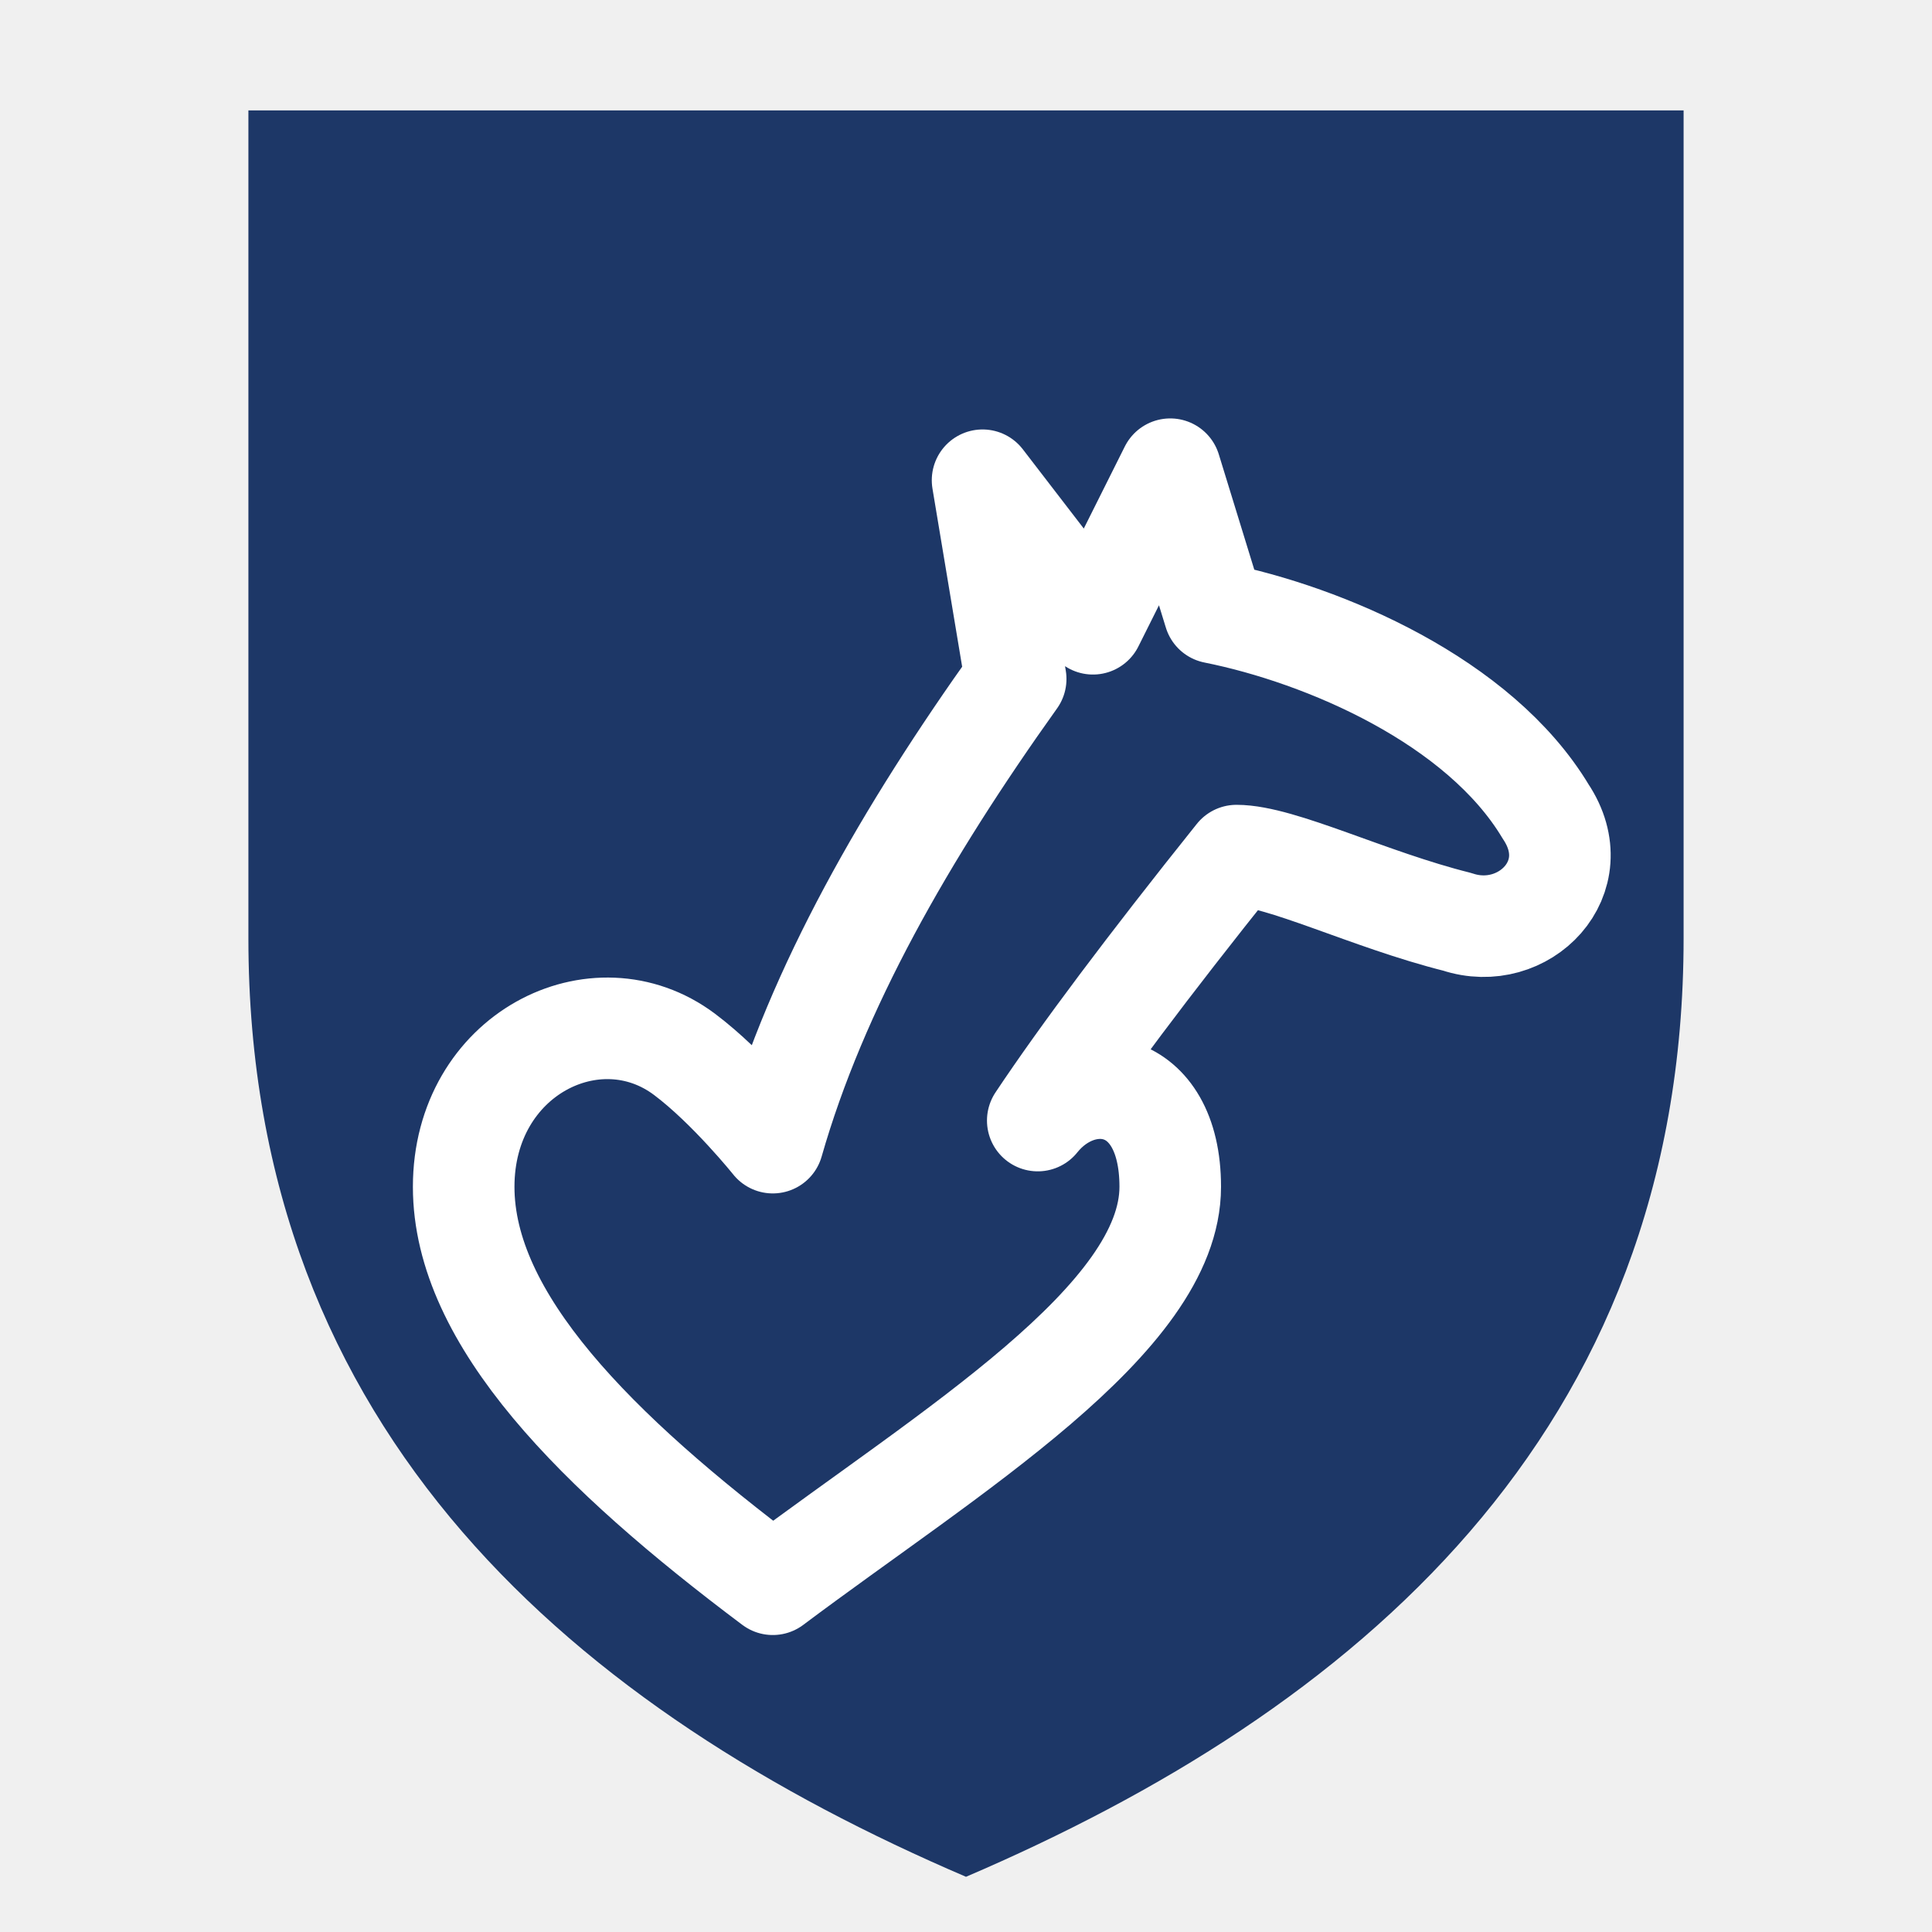
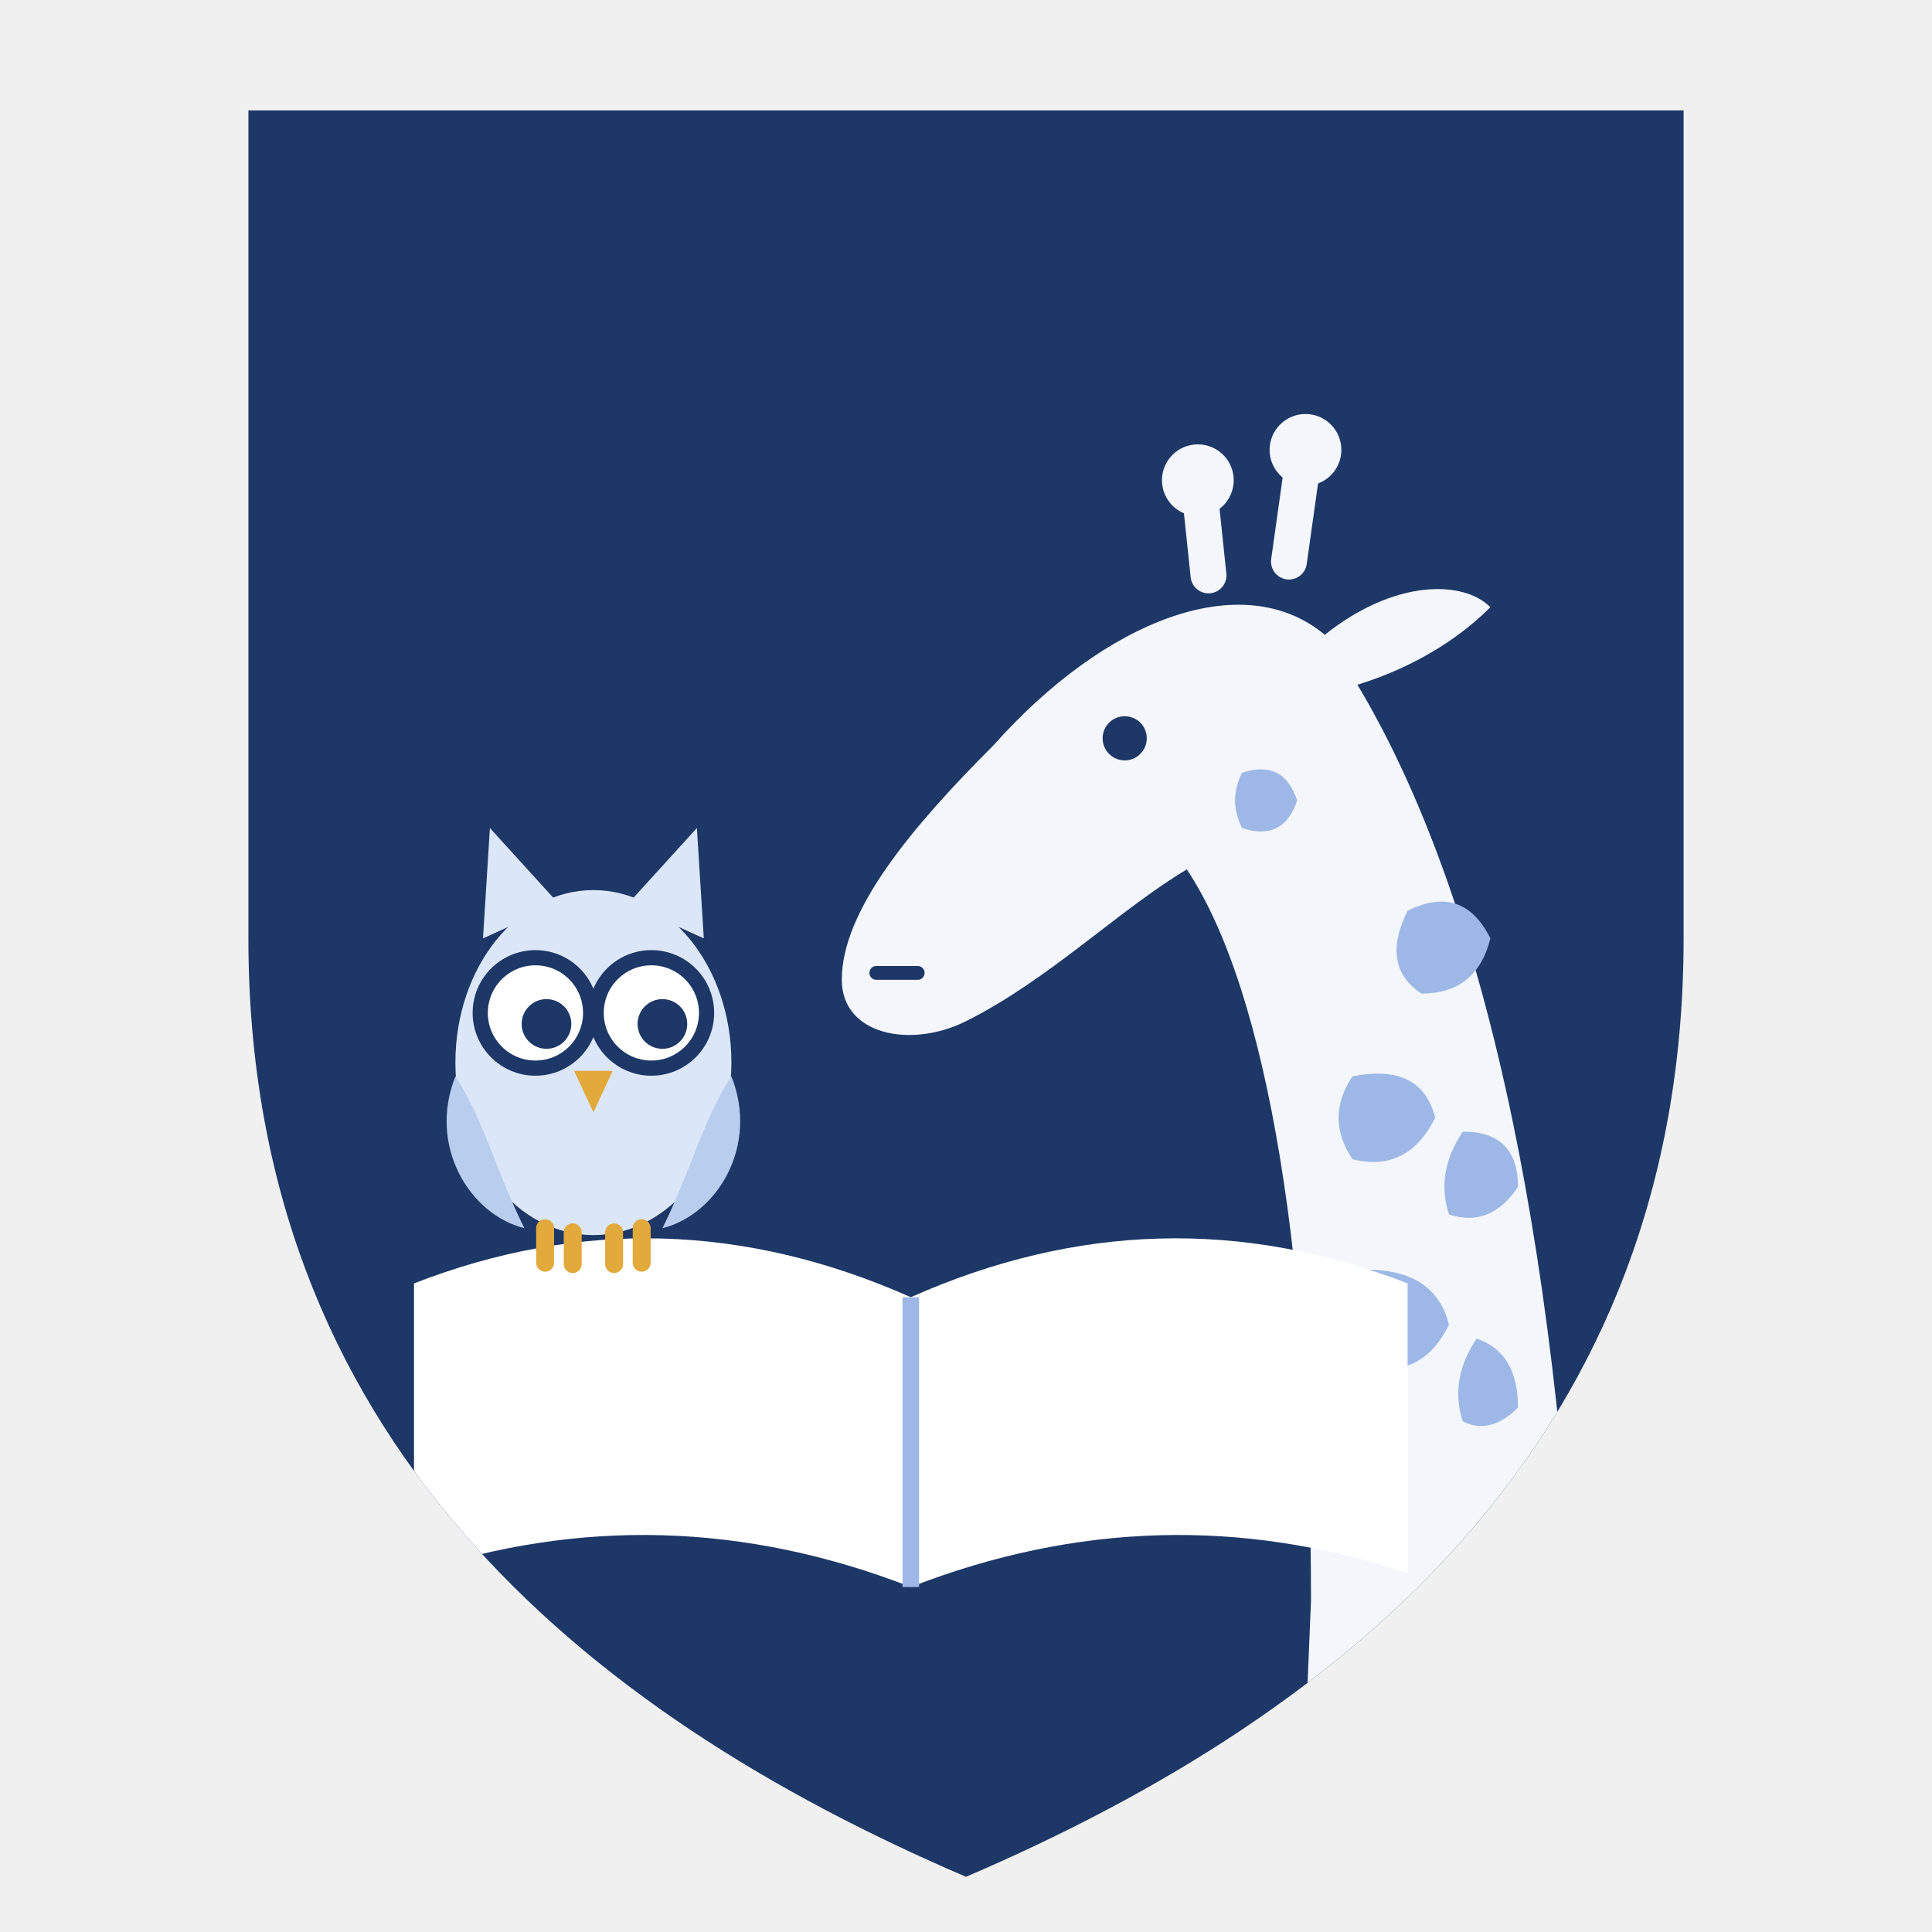
<svg xmlns="http://www.w3.org/2000/svg" viewBox="-10 0 140 140">
+   <defs>
+     <clipPath id="shield">
+       <path d="M8 8 H112 V68 C112 104 88 124 60 136 C32 124 8 104 8 68 Z" />
+     </clipPath>
+   </defs>
  <path d="M8 8 H112 V68 C112 104 88 124 60 136 C32 124 8 104 8 68 Z" fill="#1d3767" />
-   <g transform="translate(14 22) scale(1.6)" fill="none" stroke="#ffffff" stroke-width="4.6" stroke-linecap="round" stroke-linejoin="round">
-     <path d="M20 58 C12 52 6 46 6 40 C6 34 12 31 16 34 C18 35.5 20 38 20 38 C22 31 26 24 31 17 L29.5 8 L34.5 14.5 L38 7.5 L40 14 C45 15 52 18 55 23 C57 26 54 29 51 28 C47 27 43 25 41 25 C37 30 34 34 32 37 C34 34.5 38 35 38 40 C38 46 28 52 20 58" />
+   <g clip-path="url(#shield)">
+     <g>
+       <rect x="82.2" y="33" width="2.6" height="9" rx="1.3" fill="#f3f6fb" transform="rotate(8 83.5 40)" />
+       <circle cx="84.6" cy="32.6" r="2.6" fill="#f3f6fb" />
+       <rect x="76.2" y="35" width="2.6" height="8" rx="1.3" fill="#f3f6fb" transform="rotate(-6 77.5 41)" />
+       <circle cx="76.8" cy="34.8" r="2.6" fill="#f3f6fb" />
+       <path d="M86 46 C91 42 96 42 98 44 C95 47 91 49 87 50 Z" fill="#f3f6fb" />
+       <path d="M106 140 L104 116 C102 84 96 60 86 46 C80 41 70 45 62 54 C56 60 51 66 51 71 C51 75 56 76 60 74 C66 71 71 66 76 63 C82 72 85 92 85 116 L84 140 Z" fill="#f3f6fb" />
+       <circle cx="71.5" cy="53.5" r="1.6" fill="#1d3767" />
+       <path d="M53.5 70.5 h3" stroke="#1d3767" stroke-width="1" stroke-linecap="round" />
+       <g fill="#9db8e6">
+         <path d="M92 66 q4 -2 6 2 q-1 4 -5 4 q-3 -2 -1 -6 Z" />
+         <path d="M88 78 q5 -1 6 3 q-2 4 -6 3 q-2 -3 0 -6 Z" />
+         <path d="M96 82 q4 0 4 4 q-2 3 -5 2 q-1 -3 1 -6 Z" />
+         <path d="M89 92 q5 0 6 4 q-2 4 -6 3 q-2 -3 0 -7 Z" />
+         <path d="M97 97 q3 1 3 5 q-2 2 -4 1 q-1 -3 1 -6 Z" />
+         <path d="M80 56 q3 -1 4 2 q-1 3 -4 2 q-1 -2 0 -4 Z" />
+       </g>
+     </g>
+     <g>
+       <path d="M20 93 Q38 86 56 94 L56 115 Q38 108 20 114 Z" fill="#ffffff" />
+       <path d="M92 93 Q74 86 56 94 L56 115 Q74 108 92 114 Z" fill="#ffffff" />
+       <path d="M56 94 V115" stroke="#9db8e6" stroke-width="1.2" />
+     </g>
+     <g transform="translate(33 77)">
+       <path d="M-8 -9 L-7.5 -17 L-2.5 -11.5 Z M8 -9 L7.5 -17 L2.5 -11.5 Z" fill="#dbe7f8" />
+       <ellipse cx="0" cy="0" rx="10" ry="12.5" fill="#dbe7f8" />
+       <path d="M-10 1 C-12 6 -9 11 -5 12 C-7 8 -8 4 -10 1 Z M10 1 C12 6 9 11 5 12 C7 8 8 4 10 1 Z" fill="#b9cdee" />
+       <circle cx="-4.2" cy="-3.6" r="4" fill="#ffffff" stroke="#1d3767" stroke-width="1.1" />
+       <circle cx="4.2" cy="-3.6" r="4" fill="#ffffff" stroke="#1d3767" stroke-width="1.1" />
+       <circle cx="-3.4" cy="-2.8" r="1.8" fill="#1d3767" />
+       <circle cx="5" cy="-2.8" r="1.8" fill="#1d3767" />
+       <path d="M-1.4 0.6 L1.4 0.6 L0 3.6 Z" fill="#e2a93b" />
+       <path d="M-3.5 12 v2.5 M-1.5 12.3 v2.3 M1.5 12.3 v2.3 M3.5 12 v2.5" stroke="#e2a93b" stroke-width="1.3" stroke-linecap="round" />
+     </g>
  </g>
</svg>
